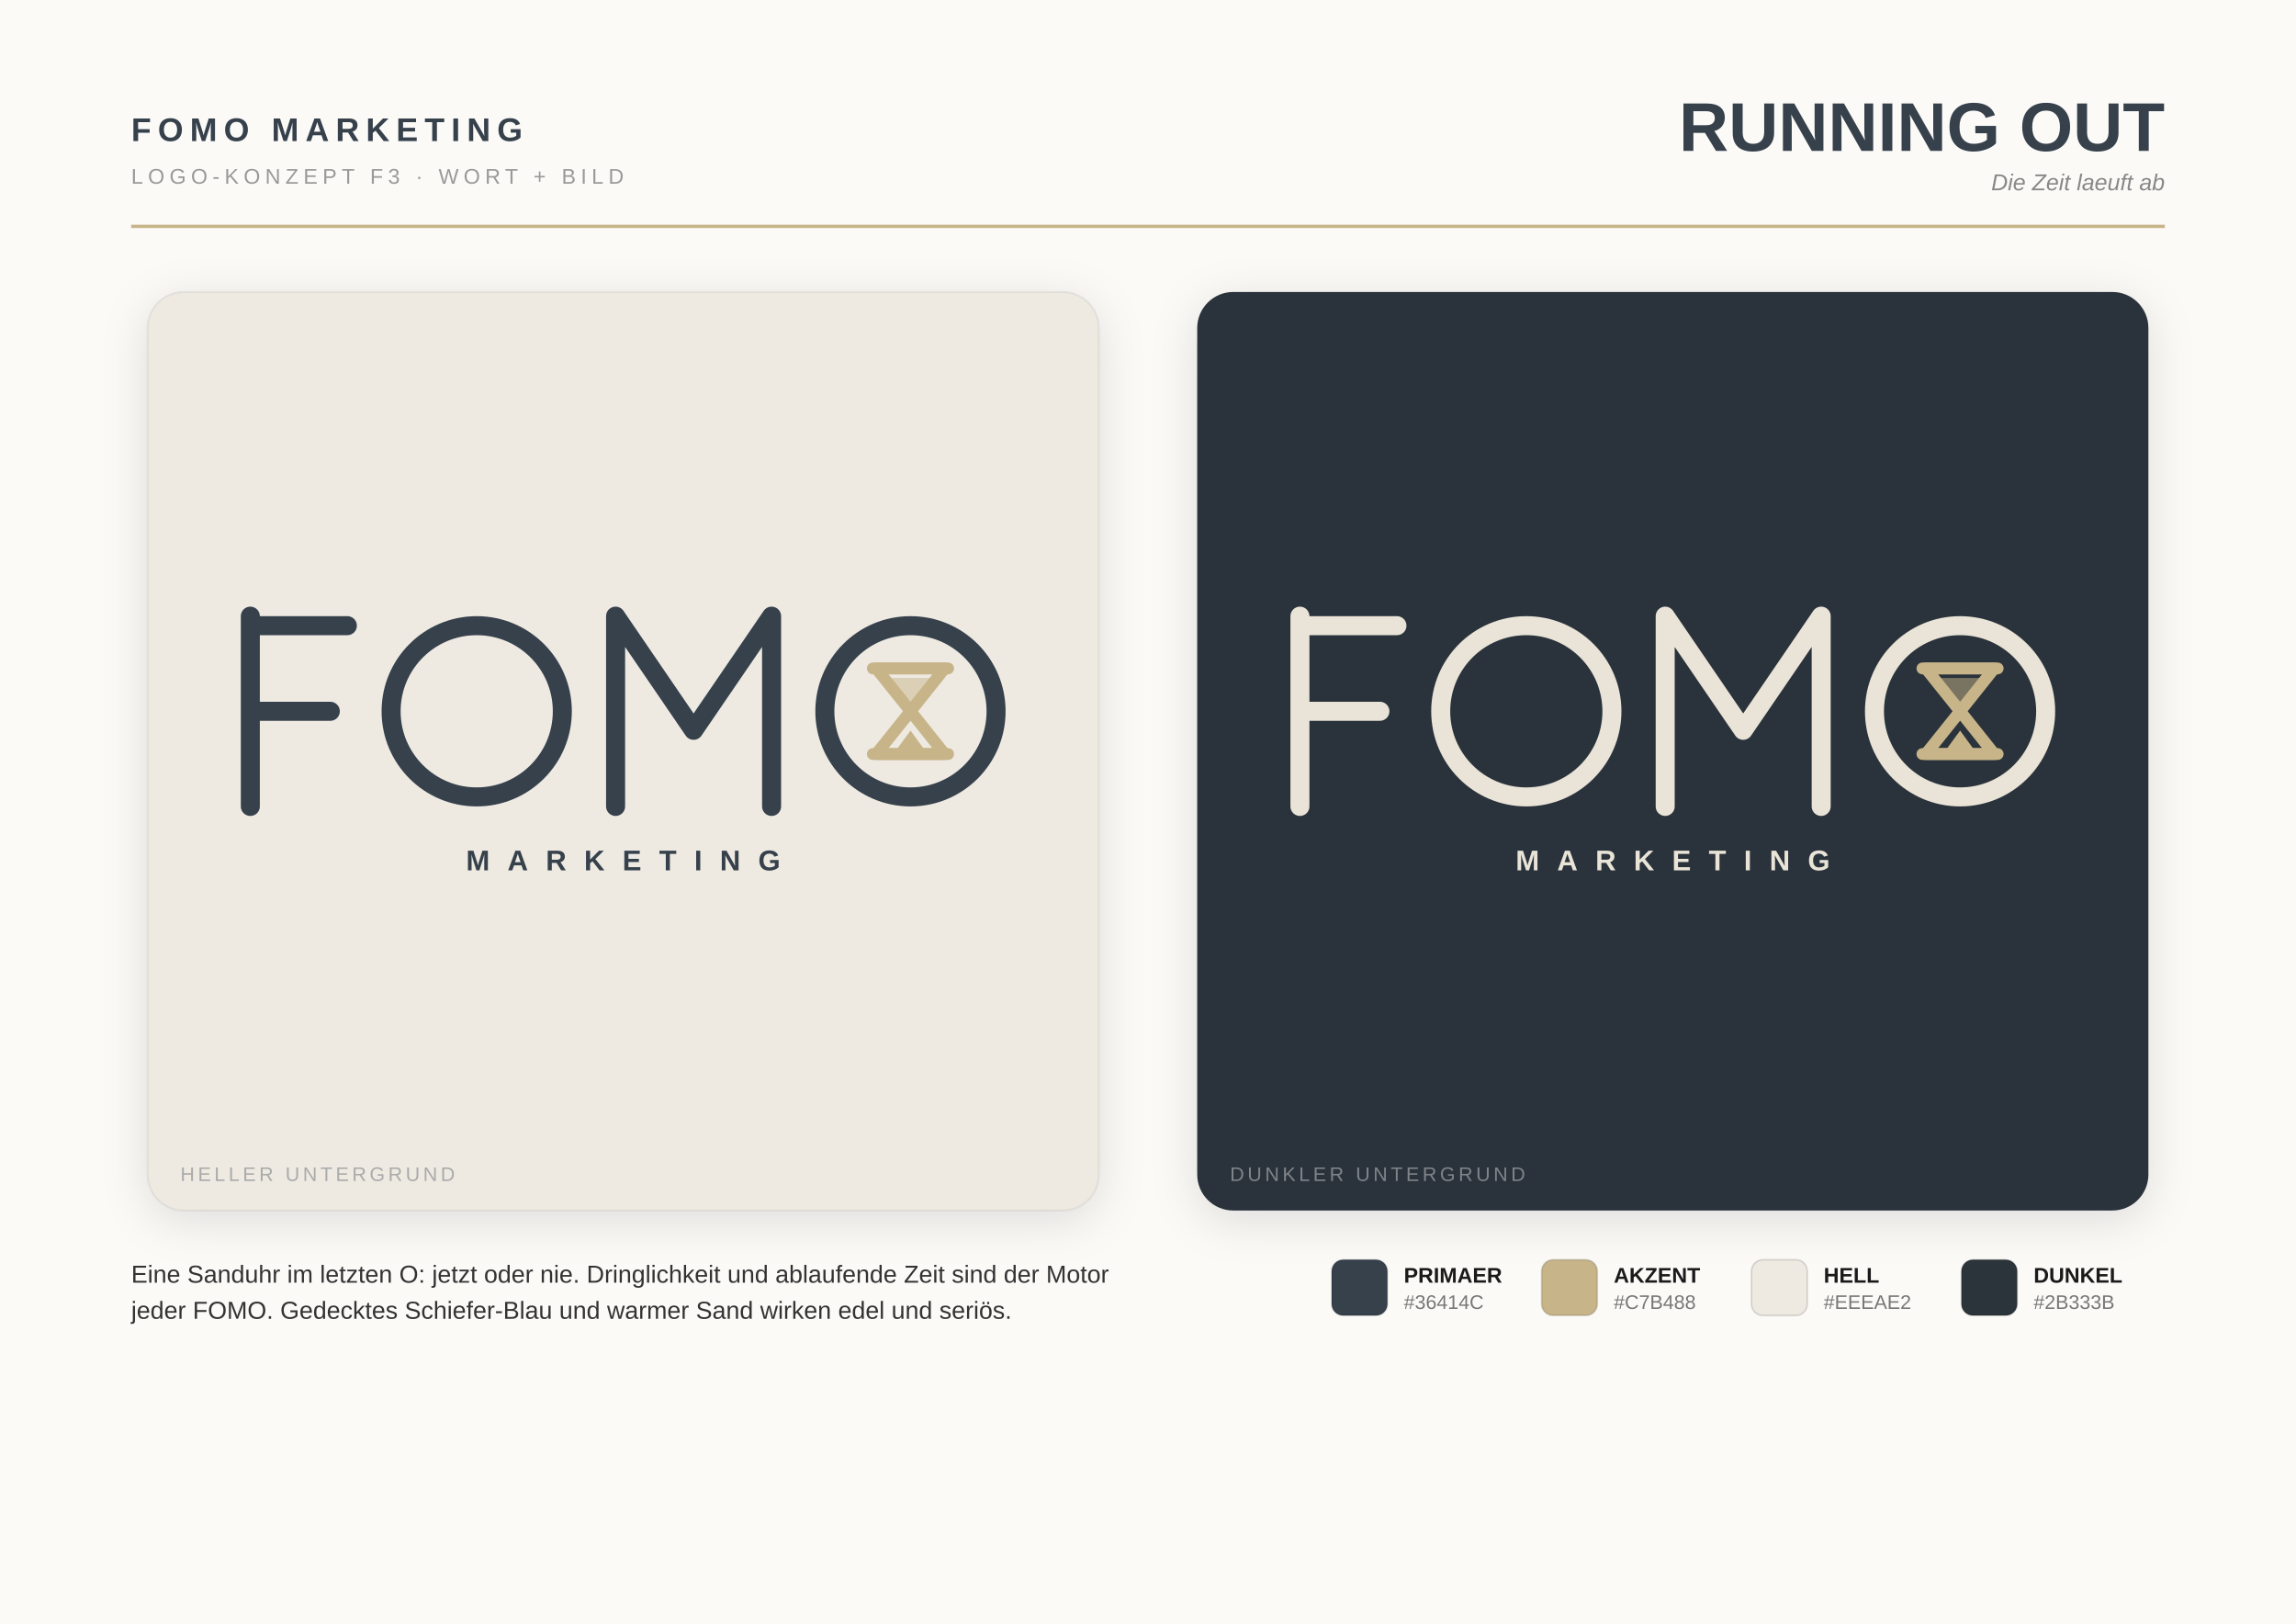
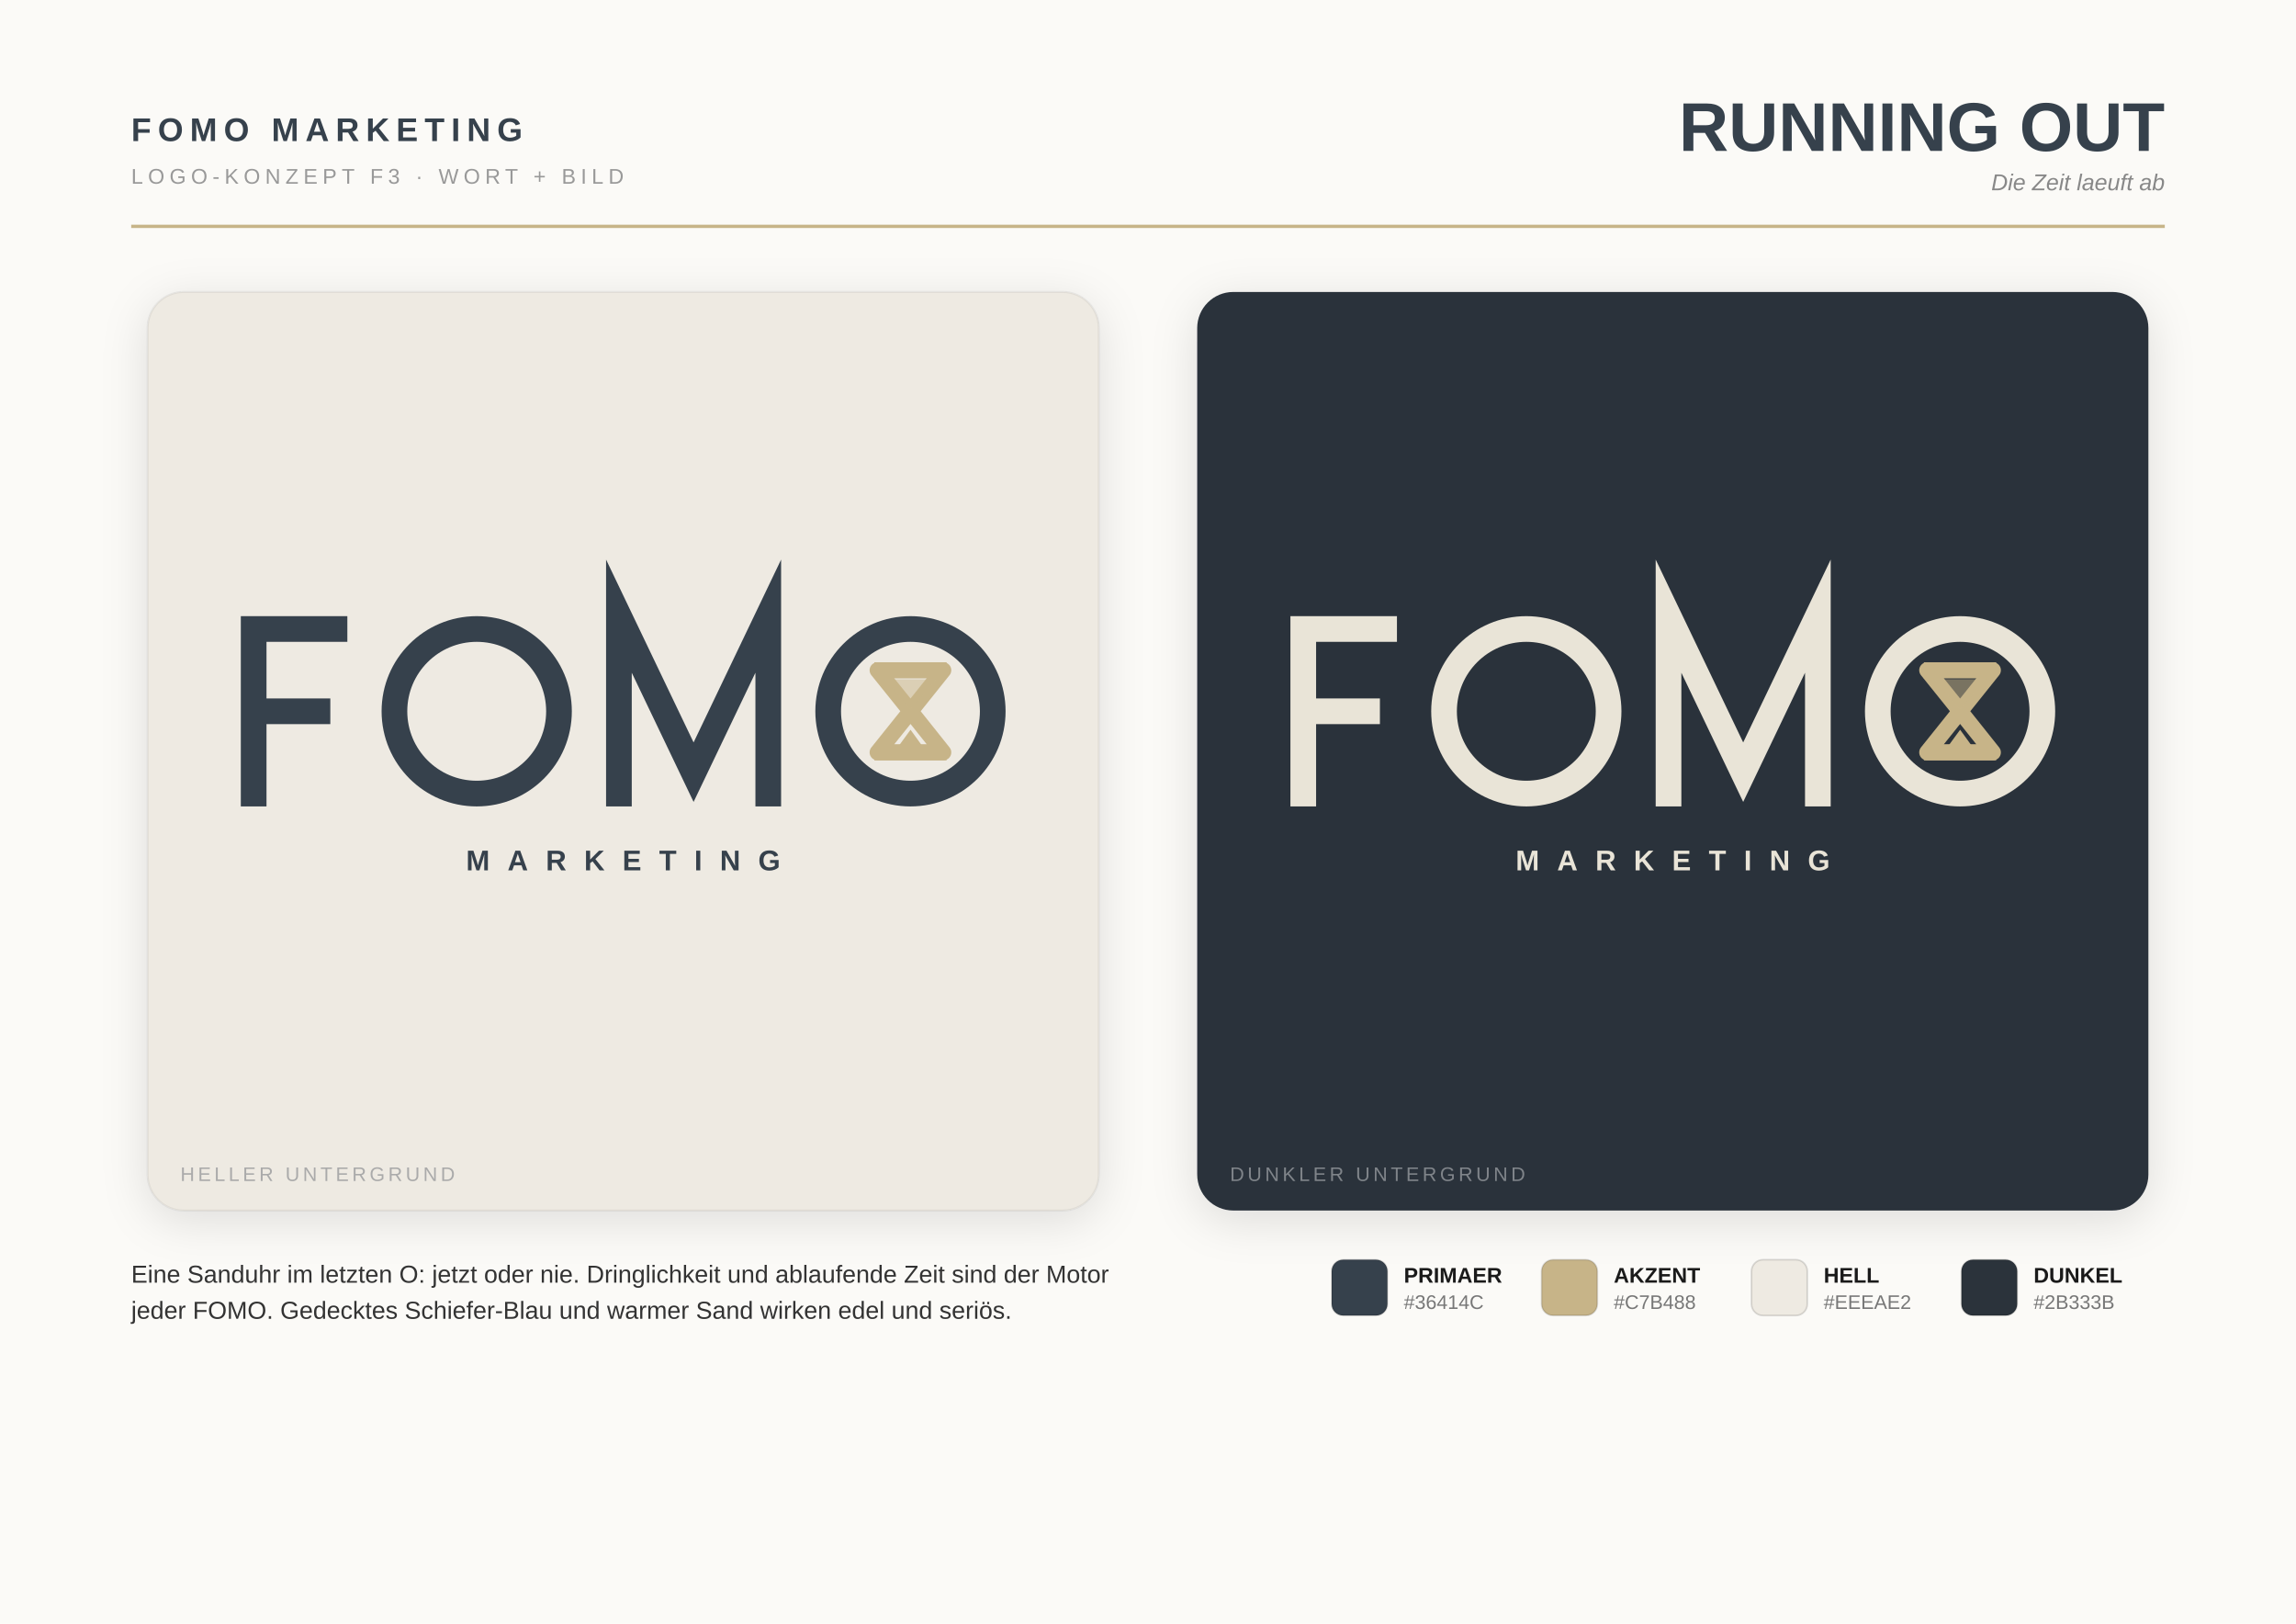
<svg xmlns="http://www.w3.org/2000/svg" width="1400" height="990" viewBox="0 0 1400 990">
  <defs>
    <filter id="soft" x="-20%" y="-20%" width="140%" height="140%">
      <feDropShadow dx="0" dy="6" stdDeviation="14" flood-color="#000" flood-opacity="0.12" />
    </filter>
  </defs>
  <rect width="1400" height="990" fill="#FBFAF7" />
  <text x="80" y="86" font-family="Liberation Sans, Arial, DejaVu Sans, sans-serif" font-size="20" font-weight="800" letter-spacing="4" fill="#36414C">FOMO MARKETING</text>
  <text x="80" y="112" font-family="Liberation Sans, Arial, DejaVu Sans, sans-serif" font-size="13" letter-spacing="3" fill="#999">LOGO-KONZEPT F3 · WORT + BILD</text>
  <text x="1320" y="92" font-family="Liberation Sans, Arial, DejaVu Sans, sans-serif" font-size="42" font-weight="800" text-anchor="end" fill="#36414C">RUNNING OUT</text>
  <text x="1320" y="116" font-family="Liberation Sans, Arial, DejaVu Sans, sans-serif" font-size="14" font-style="italic" text-anchor="end" fill="#888">Die Zeit laeuft ab</text>
  <line x1="80" y1="138" x2="1320" y2="138" stroke="#C7B488" stroke-width="2" />
  <rect x="90" y="178" width="580" height="560" rx="22" fill="#EEEAE2" stroke="#0000000f" stroke-width="1.2" filter="url(#soft)" />
  <rect x="730" y="178" width="580" height="560" rx="22" fill="#2B333B" filter="url(#soft)" />
-   <path fill="none" stroke="#36414C" stroke-width="11.60" stroke-linecap="round" stroke-linejoin="round" stroke-miterlimit="8" d="M 152.64 375.64 L 152.64 491.64 M 152.64 381.44 L 211.80 381.44 M 152.64 433.64 L 201.41 433.64" />
-   <circle cx="290.68" cy="433.64" r="52.20" fill="none" stroke="#36414C" stroke-width="11.60" stroke-linecap="round" stroke-linejoin="round" stroke-miterlimit="8" />
-   <path fill="none" stroke="#36414C" stroke-width="11.60" stroke-linecap="round" stroke-linejoin="round" stroke-miterlimit="8" d="M 375.36 491.64 L 375.36 375.64 L 422.92 445.24 L 470.48 375.64 L 470.48 491.64" />
-   <circle cx="555.16" cy="433.64" r="52.20" fill="none" stroke="#36414C" stroke-width="11.60" stroke-linecap="round" stroke-linejoin="round" stroke-miterlimit="8" />
-   <path d="M 534.3 407.5 L 576.0 407.5 L 555.2 433.6 L 576.0 459.7 L 534.3 459.7 L 555.2 433.6 Z" fill="none" stroke="#C7B488" stroke-width="7.2" stroke-linejoin="round" />
-   <path d="M 538.9 413.3 L 571.4 413.3 L 555.2 432.6 Z" fill="#C7B488" opacity="0.5" />
-   <path d="M 544.7 459.7 L 565.6 459.7 L 555.2 445.4 Z" fill="#C7B488" />
-   <line x1="532.2" y1="407.5" x2="578.1" y2="407.5" stroke="#C7B488" stroke-width="7.2" stroke-linecap="round" />
-   <line x1="532.2" y1="459.7" x2="578.1" y2="459.7" stroke="#C7B488" stroke-width="7.2" stroke-linecap="round" />
+   <path fill="none" stroke="#36414C" stroke-width="15.66" stroke-linecap="butt" stroke-linejoin="miter" stroke-miterlimit="8" d="M 154.67 375.64 L 154.67 491.64 M 154.67 383.47 L 211.80 383.47 M 154.67 433.64 L 201.41 433.64" />
+   <circle cx="290.68" cy="433.64" r="50.17" fill="none" stroke="#36414C" stroke-width="15.66" stroke-linecap="butt" stroke-linejoin="miter" stroke-miterlimit="8" />
+   <path fill="none" stroke="#36414C" stroke-width="15.66" stroke-linecap="butt" stroke-linejoin="miter" stroke-miterlimit="8" d="M 377.39 491.64 L 377.39 375.64 L 422.92 470.76 L 468.45 375.64 L 468.45 491.64" />
+   <circle cx="555.16" cy="433.64" r="50.17" fill="none" stroke="#36414C" stroke-width="15.66" stroke-linecap="butt" stroke-linejoin="miter" stroke-miterlimit="8" />
+   <path d="M 535.1 408.6 L 575.2 408.6 L 555.2 433.6 L 575.2 458.7 L 535.1 458.7 L 555.2 433.6 Z" fill="none" stroke="#C7B488" stroke-width="9.7" stroke-linejoin="round" />
+   <path d="M 539.5 414.1 L 570.8 414.1 L 555.2 432.6 Z" fill="#C7B488" opacity="0.5" />
+   <path d="M 545.1 458.7 L 565.2 458.7 L 555.2 444.9 Z" fill="#C7B488" />
+   <line x1="533.1" y1="408.6" x2="577.2" y2="408.6" stroke="#C7B488" stroke-width="9.7" stroke-linecap="butt" />
+   <line x1="533.1" y1="458.7" x2="577.2" y2="458.7" stroke="#C7B488" stroke-width="9.7" stroke-linecap="butt" />
  <text x="380.00" y="530.62" font-family="Liberation Sans, Arial, DejaVu Sans, sans-serif" font-size="17.40" font-weight="600" letter-spacing="10.79" text-anchor="middle" fill="#36414C">MARKETING</text>
-   <path fill="none" stroke="#E9E4D7" stroke-width="11.60" stroke-linecap="round" stroke-linejoin="round" stroke-miterlimit="8" d="M 792.64 375.64 L 792.64 491.64 M 792.64 381.44 L 851.80 381.44 M 792.64 433.64 L 841.41 433.64" />
-   <circle cx="930.68" cy="433.64" r="52.20" fill="none" stroke="#E9E4D7" stroke-width="11.60" stroke-linecap="round" stroke-linejoin="round" stroke-miterlimit="8" />
-   <path fill="none" stroke="#E9E4D7" stroke-width="11.60" stroke-linecap="round" stroke-linejoin="round" stroke-miterlimit="8" d="M 1015.36 491.64 L 1015.36 375.64 L 1062.92 445.24 L 1110.48 375.64 L 1110.48 491.64" />
-   <circle cx="1195.16" cy="433.64" r="52.20" fill="none" stroke="#E9E4D7" stroke-width="11.60" stroke-linecap="round" stroke-linejoin="round" stroke-miterlimit="8" />
-   <path d="M 1174.3 407.5 L 1216.0 407.5 L 1195.2 433.6 L 1216.0 459.7 L 1174.3 459.7 L 1195.2 433.6 Z" fill="none" stroke="#C7B488" stroke-width="7.2" stroke-linejoin="round" />
-   <path d="M 1178.9 413.3 L 1211.4 413.3 L 1195.2 432.6 Z" fill="#C7B488" opacity="0.5" />
-   <path d="M 1184.7 459.7 L 1205.6 459.7 L 1195.2 445.4 Z" fill="#C7B488" />
-   <line x1="1172.2" y1="407.5" x2="1218.1" y2="407.5" stroke="#C7B488" stroke-width="7.2" stroke-linecap="round" />
-   <line x1="1172.2" y1="459.7" x2="1218.1" y2="459.7" stroke="#C7B488" stroke-width="7.2" stroke-linecap="round" />
+   <path fill="none" stroke="#E9E4D7" stroke-width="15.66" stroke-linecap="butt" stroke-linejoin="miter" stroke-miterlimit="8" d="M 794.67 375.64 L 794.67 491.64 M 794.67 383.47 L 851.80 383.47 M 794.67 433.64 L 841.41 433.64" />
+   <circle cx="930.68" cy="433.64" r="50.17" fill="none" stroke="#E9E4D7" stroke-width="15.66" stroke-linecap="butt" stroke-linejoin="miter" stroke-miterlimit="8" />
+   <path fill="none" stroke="#E9E4D7" stroke-width="15.66" stroke-linecap="butt" stroke-linejoin="miter" stroke-miterlimit="8" d="M 1017.39 491.64 L 1017.39 375.64 L 1062.92 470.76 L 1108.45 375.64 L 1108.45 491.64" />
+   <circle cx="1195.16" cy="433.64" r="50.17" fill="none" stroke="#E9E4D7" stroke-width="15.66" stroke-linecap="butt" stroke-linejoin="miter" stroke-miterlimit="8" />
+   <path d="M 1175.1 408.6 L 1215.2 408.6 L 1195.2 433.6 L 1215.2 458.7 L 1175.1 458.7 L 1195.2 433.6 Z" fill="none" stroke="#C7B488" stroke-width="9.7" stroke-linejoin="round" />
+   <path d="M 1179.5 414.1 L 1210.8 414.1 L 1195.2 432.6 Z" fill="#C7B488" opacity="0.5" />
+   <path d="M 1185.1 458.7 L 1205.2 458.7 L 1195.2 444.9 Z" fill="#C7B488" />
+   <line x1="1173.1" y1="408.6" x2="1217.2" y2="408.6" stroke="#C7B488" stroke-width="9.7" stroke-linecap="butt" />
+   <line x1="1173.1" y1="458.7" x2="1217.2" y2="458.7" stroke="#C7B488" stroke-width="9.7" stroke-linecap="butt" />
  <text x="1020.00" y="530.62" font-family="Liberation Sans, Arial, DejaVu Sans, sans-serif" font-size="17.40" font-weight="600" letter-spacing="10.79" text-anchor="middle" fill="#E9E4D7">MARKETING</text>
  <text x="110" y="720" font-family="Liberation Sans, Arial, DejaVu Sans, sans-serif" font-size="12" letter-spacing="2" fill="#aaa">HELLER UNTERGRUND</text>
  <text x="750" y="720" font-family="Liberation Sans, Arial, DejaVu Sans, sans-serif" font-size="12" letter-spacing="2" fill="#ffffff66">DUNKLER UNTERGRUND</text>
  <text x="80" y="782" font-family="Liberation Sans, Arial, DejaVu Sans, sans-serif" font-size="15" fill="#333">Eine Sanduhr im letzten O: jetzt oder nie. Dringlichkeit und ablaufende Zeit sind der Motor</text>
  <text x="80" y="804" font-family="Liberation Sans, Arial, DejaVu Sans, sans-serif" font-size="15" fill="#333">jeder FOMO. Gedecktes Schiefer-Blau und warmer Sand wirken edel und seriös.</text>
  <rect x="812" y="768" width="34" height="34" rx="7" fill="#36414C" stroke="#00000022" stroke-width="1" />
  <text x="856" y="782" font-family="Liberation Sans, Arial, DejaVu Sans, sans-serif" font-size="13" font-weight="700" fill="#1a1a1a">PRIMAER</text>
  <text x="856" y="798" font-family="Liberation Sans, Arial, DejaVu Sans, sans-serif" font-size="12" fill="#777">#36414C</text>
  <rect x="940" y="768" width="34" height="34" rx="7" fill="#C7B488" stroke="#00000022" stroke-width="1" />
  <text x="984" y="782" font-family="Liberation Sans, Arial, DejaVu Sans, sans-serif" font-size="13" font-weight="700" fill="#1a1a1a">AKZENT</text>
  <text x="984" y="798" font-family="Liberation Sans, Arial, DejaVu Sans, sans-serif" font-size="12" fill="#777">#C7B488</text>
  <rect x="1068" y="768" width="34" height="34" rx="7" fill="#EEEAE2" stroke="#00000022" stroke-width="1" />
  <text x="1112" y="782" font-family="Liberation Sans, Arial, DejaVu Sans, sans-serif" font-size="13" font-weight="700" fill="#1a1a1a">HELL</text>
  <text x="1112" y="798" font-family="Liberation Sans, Arial, DejaVu Sans, sans-serif" font-size="12" fill="#777">#EEEAE2</text>
  <rect x="1196" y="768" width="34" height="34" rx="7" fill="#2B333B" stroke="#00000022" stroke-width="1" />
  <text x="1240" y="782" font-family="Liberation Sans, Arial, DejaVu Sans, sans-serif" font-size="13" font-weight="700" fill="#1a1a1a">DUNKEL</text>
  <text x="1240" y="798" font-family="Liberation Sans, Arial, DejaVu Sans, sans-serif" font-size="12" fill="#777">#2B333B</text>
</svg>
